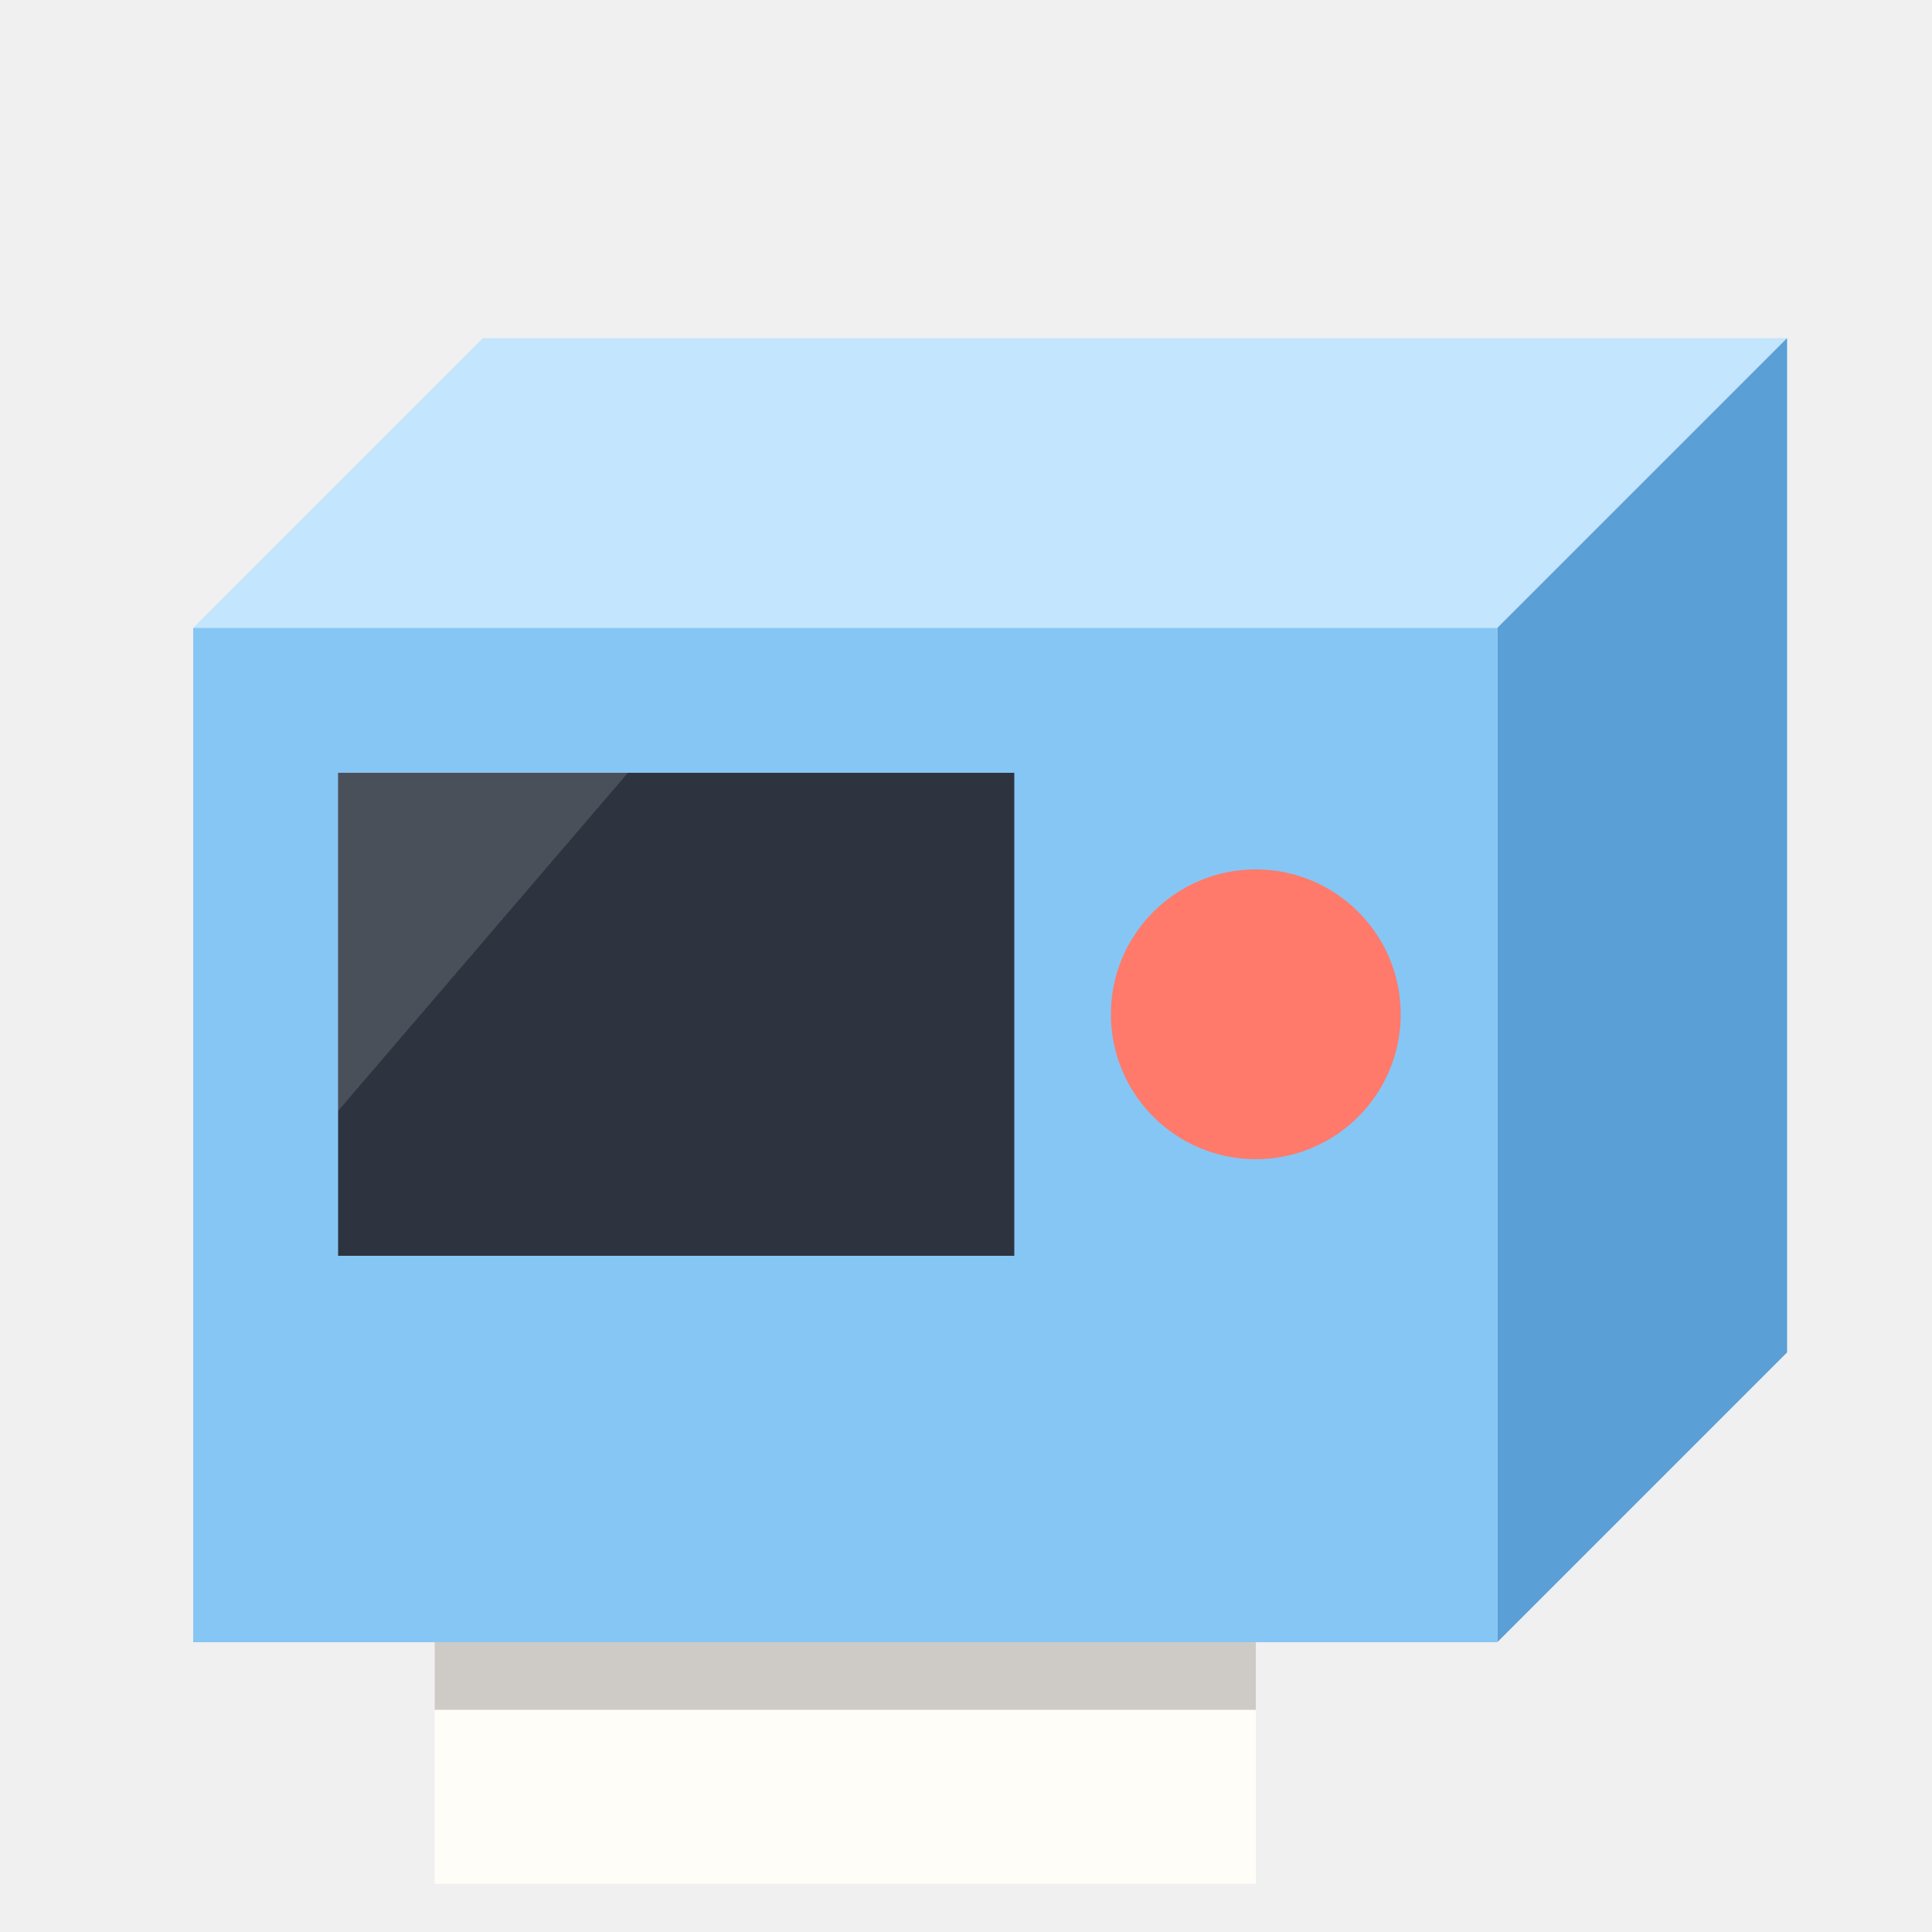
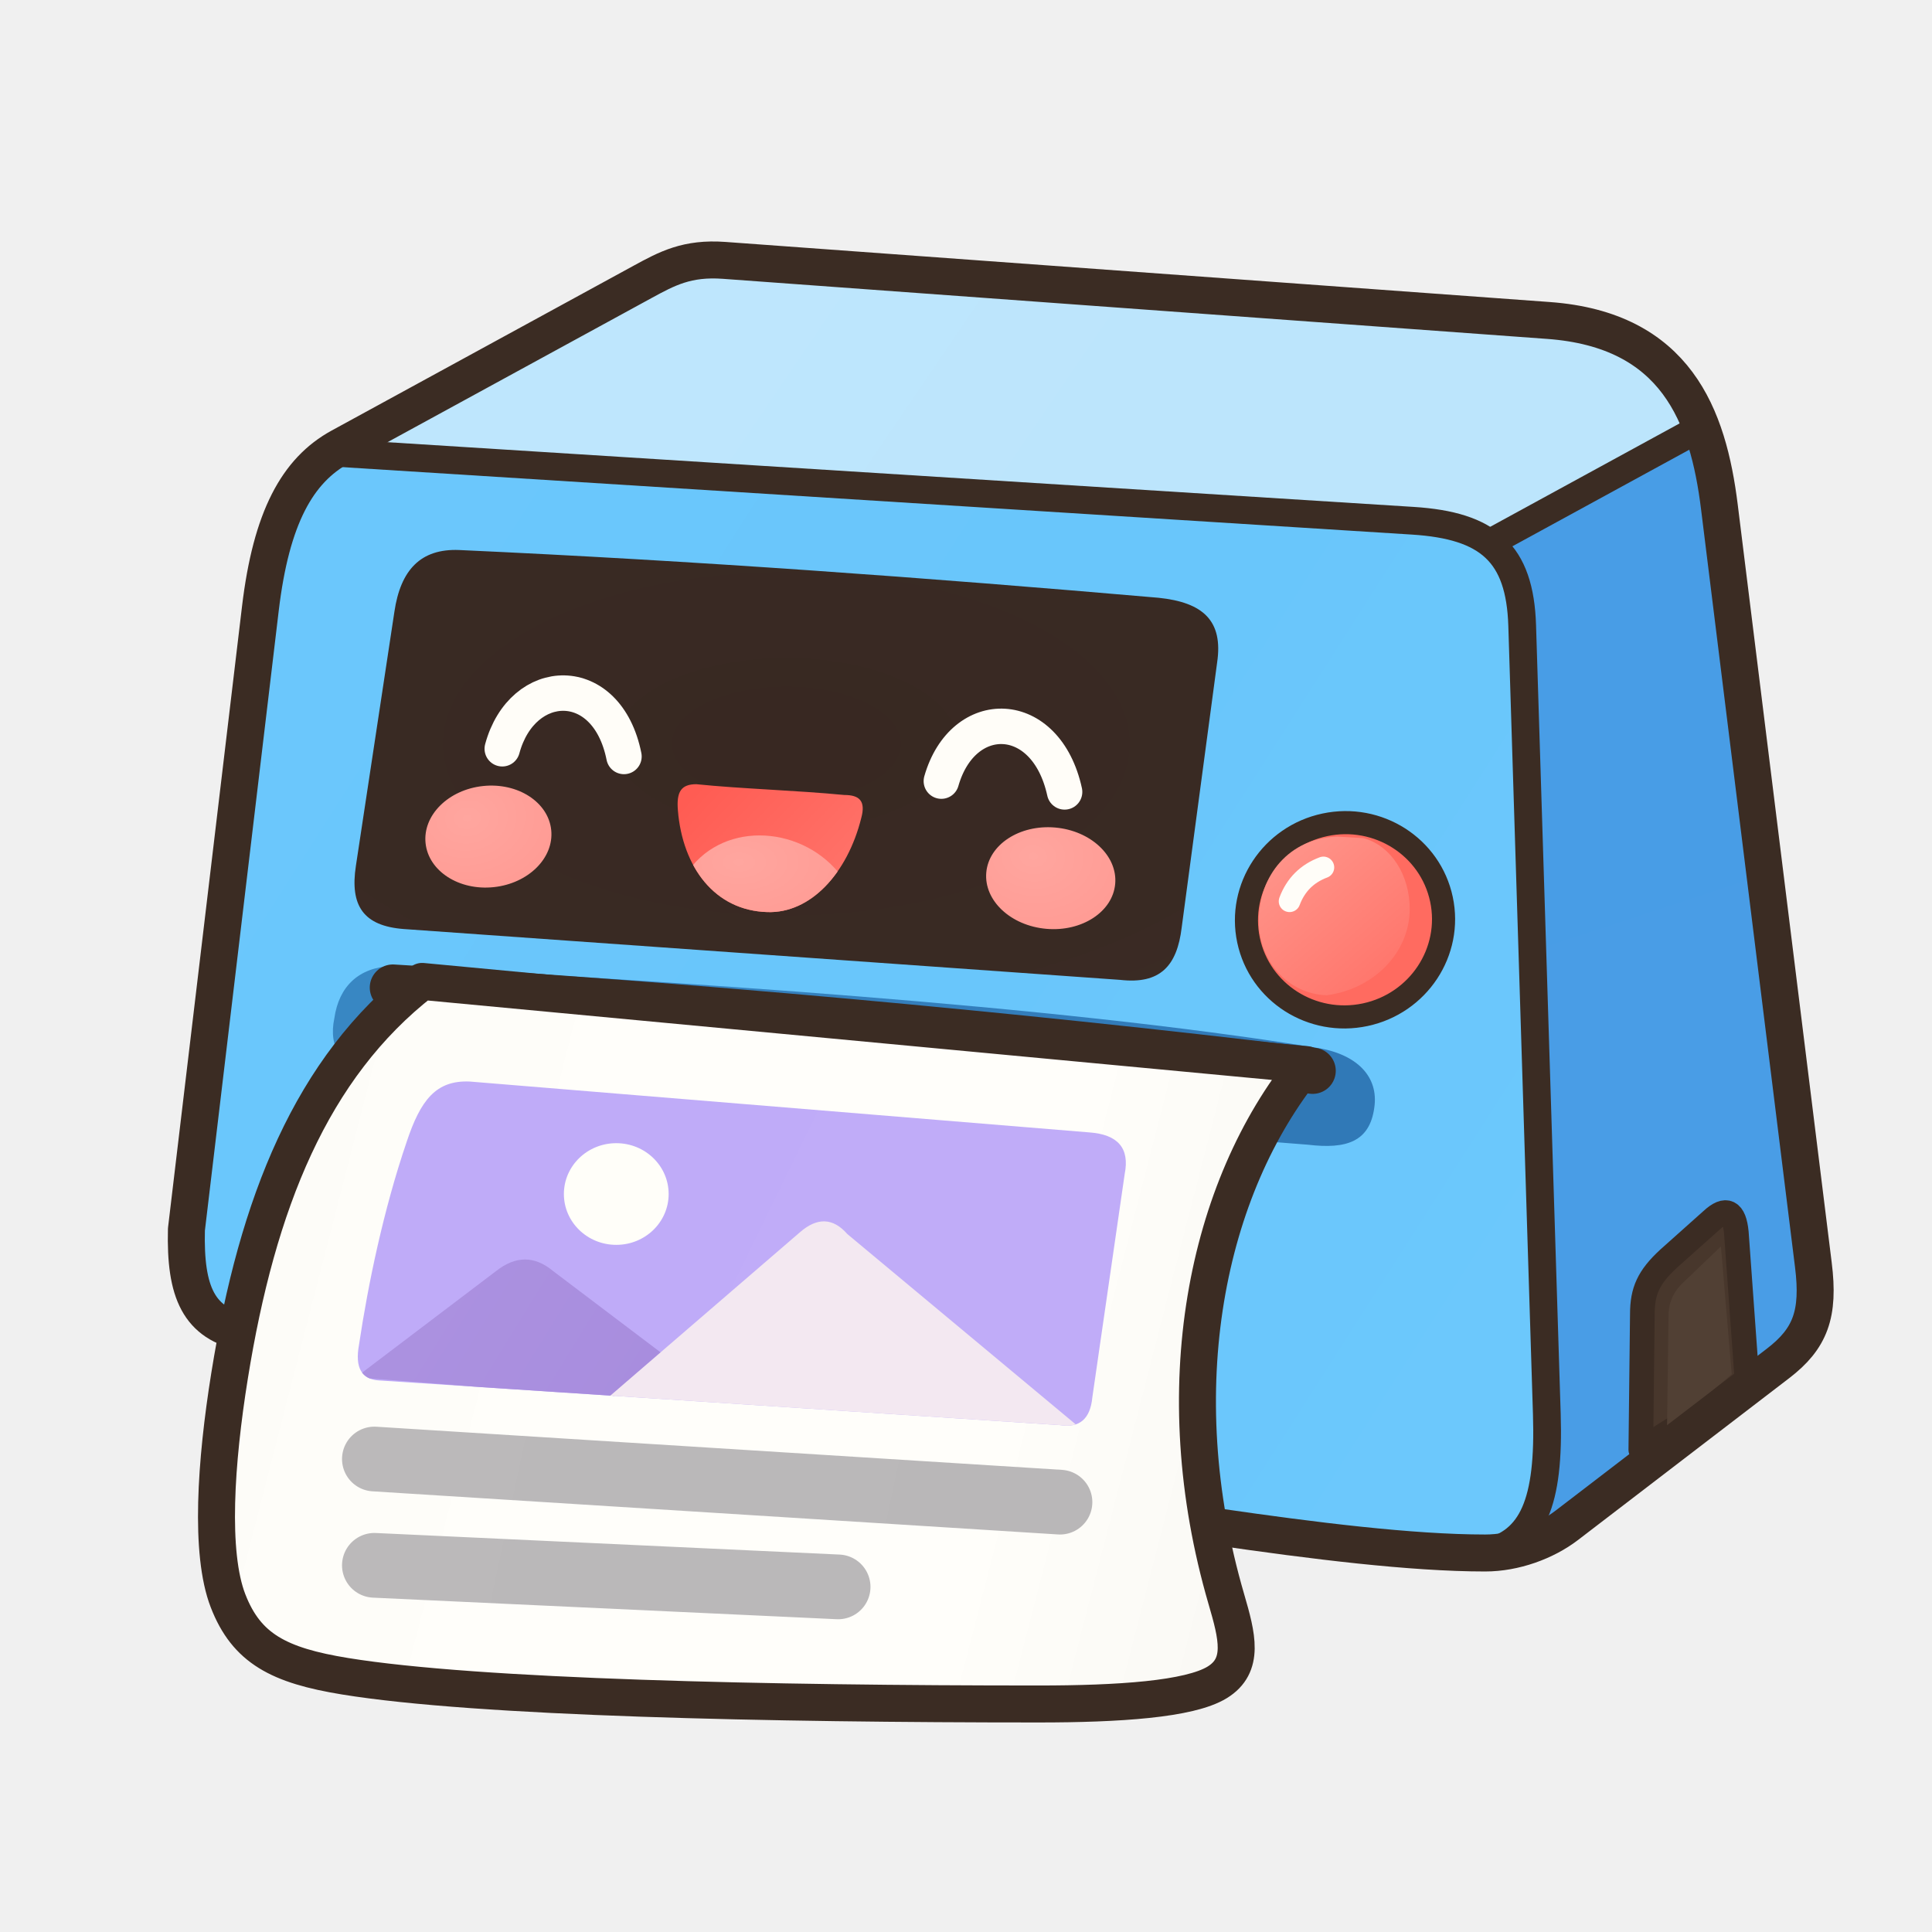
- <svg xmlns="http://www.w3.org/2000/svg" viewBox="0 0 40 40">
-   <path d="M4 13l6-6h27l-6 6Z" fill="#c3e5fd" />
-   <path d="M31 13l6-6v21l-6 6Z" fill="#5a9fd6" />
-   <path d="M4 13h27v21H4Z" fill="#86c6f4" />
-   <path d="M7 16h14v10H7Z" fill="#2d3440" />
-   <path d="M7 16h6l-6 7Z" fill="#fff" fill-opacity=".14" />
-   <circle cx="26" cy="21" r="3" fill="#ff7a6b" />
-   <path d="M9 34h17v5H9Z" fill="#fffdf8" />
-   <path d="M9 34h17v1.4H9Z" fill="#3d3530" fill-opacity=".25" />
+ <svg xmlns="http://www.w3.org/2000/svg" width="1254" height="1254" viewBox="0 0 40 40">
+   <defs>
+     <linearGradient id="printer-top" x1="470" y1="170" x2="720" y2="340" gradientUnits="userSpaceOnUse">
+       <stop stop-color="#bee6fd" />
+       <stop offset="1" stop-color="#bce5fc" />
+     </linearGradient>
+     <linearGradient id="printer-front" x1="170" y1="370" x2="1000" y2="900" gradientUnits="userSpaceOnUse">
+       <stop stop-color="#6bc7fc" />
+       <stop offset=".5" stop-color="#69c6fb" />
+       <stop offset="1" stop-color="#6cc8fc" />
+     </linearGradient>
+     <linearGradient id="printer-side" x1="995" y1="340" x2="1160" y2="840" gradientUnits="userSpaceOnUse">
+       <stop stop-color="#489de6" />
+       <stop offset="1" stop-color="#499de6" />
+     </linearGradient>
+     <radialGradient id="printer-screen" cx=".5" cy=".45" r=".8">
+       <stop stop-color="#382822" />
+       <stop offset="1" stop-color="#3a2b24" />
+     </radialGradient>
+     <linearGradient id="printer-slot" x1="250" y1="630" x2="850" y2="750" gradientUnits="userSpaceOnUse">
+       <stop stop-color="#3887c3" />
+       <stop offset="1" stop-color="#3079b7" />
+     </linearGradient>
+     <linearGradient id="printer-paper" x1="140" y1="850" x2="800" y2="1020" gradientUnits="userSpaceOnUse">
+       <stop stop-color="#fdfcf8" />
+       <stop offset=".35" stop-color="#fffefa" />
+       <stop offset=".75" stop-color="#fffefa" />
+       <stop offset="1" stop-color="#faf9f5" />
+     </linearGradient>
+     <linearGradient id="printer-photo" x1="270" y1="710" x2="700" y2="920" gradientUnits="userSpaceOnUse">
+       <stop stop-color="#bfabf8" />
+       <stop offset="1" stop-color="#c0acf8" />
+     </linearGradient>
+     <linearGradient id="printer-mountain" x1="290" y1="825" x2="420" y2="905" gradientUnits="userSpaceOnUse">
+       <stop stop-color="#ab91e0" />
+       <stop offset="1" stop-color="#a88dde" />
+     </linearGradient>
+     <linearGradient id="printer-lines" x1="220" y1="925" x2="690" y2="1025" gradientUnits="userSpaceOnUse">
+       <stop stop-color="#bbb9ba" />
+       <stop offset="1" stop-color="#b9b7b8" />
+     </linearGradient>
+     <linearGradient id="printer-coral" x1="455" y1="510" x2="540" y2="590" gradientUnits="userSpaceOnUse">
+       <stop stop-color="#ff5c53" />
+       <stop offset="1" stop-color="#ff746b" />
+     </linearGradient>
+     <radialGradient id="printer-cheek" cx=".35" cy=".3" r=".85">
+       <stop stop-color="#ffa69f" />
+       <stop offset="1" stop-color="#ff9a93" />
+     </radialGradient>
+     <linearGradient id="printer-button" x1="835" y1="552" x2="914" y2="643" gradientUnits="userSpaceOnUse">
+       <stop stop-color="#ff9389" />
+       <stop offset="1" stop-color="#ff7167" />
+     </linearGradient>
+     <path id="printer-body" d="M470 169L1005 208C1088 214.05 1108.68 270 1116 329L1177 821C1181 853 1175 868.9 1154 885L1017 990C1003 1000.73 983 1008 964 1008C916 1008 852 1000 790 991L159 865C129 859 120 839 121 798L169 395C176.03 336 193 305.29 221 290L417 183C433 174.27 446 167.25 470 169Z" />
+     <clipPath id="printer-body-clip">
+       <use href="#printer-body" />
+     </clipPath>
+     <clipPath id="printer-mouth-clip">
+       <path d="M452 509c29 3 65 4 96 7 10 0 14 4 11 15-9 36-33 62-61 61-34-1-55-29-58-66-1-12 2-17 12-17Z" />
+     </clipPath>
+     <clipPath id="printer-photo-clip">
+       <path d="M305 702 707 735q28 2 23 27l-21 145q-2 21-21 18l-442-29q-17-1-13-23c6-40 16-88 31-132 9-27 19-40 41-39Z" />
+     </clipPath>
+   </defs>
+   <g transform="scale(.03189793)" stroke-linecap="round" stroke-linejoin="round">
+     <g clip-path="url(#printer-body-clip)">
+       <use href="#printer-body" fill="url(#printer-front)" />
+       <path d="M917 338 1110 260H1254V1254H964V1008C995 1001 1005.78 975 1004 918L988 406C986.53 359 966 341.09 917 338Z" fill="url(#printer-side)" />
+       <path d="M0 0H1254V200L1140 257.874 966.712 352.475C955.335 343.782 939.05 339.39 917 338L0 280.17Z" fill="url(#printer-top)" />
+       <path d="M180 291.52L917 338C966 341.09 986.53 359 988 406L1004 918C1005.78 975 995 1001 964 1008" fill="none" stroke="#3b2c23" stroke-width="18" stroke-linecap="butt" />
+       <path d="M966.712 352.475L1140 257.874" fill="none" stroke="#3b2c23" stroke-width="18" stroke-linecap="butt" />
+       <path d="m1065 941 1-88c0-15 4-24 17-36l28-25q14-13 16 8l7 97Z" fill="#48372c" stroke="#3b2c23" stroke-width="16" />
+       <path d="m1082 928 1-74q0-13 10-22l24-23 7 83Z" fill="#514034" />
+     </g>
+     <use href="#printer-body" fill="none" stroke="#3b2c23" stroke-width="24" />
+     <path d="M254 627c181 10 428 25 600 53 27 4 41 19 38 39-3 22-18 27-43 24L241 695c-19-2-28-15-24-34 3-21 16-33 37-34Z" fill="url(#printer-slot)" />
+     <path d="M298 357c154 7 304 18 454 31 29 3 42 15 38 42l-23 172c-3 25-14 37-40 34l-465-33c-26-2-35-15-31-41l25-165c4-27 17-41 42-40Z" fill="url(#printer-screen)" />
+     <path d="M326 486c13-48 68-50 79 5m206 16c14-49 68-48 80 7" fill="none" stroke="#fffdf8" stroke-width="23" />
+     <ellipse cx="317" cy="543" rx="41" ry="33" transform="rotate(-6 317 543)" fill="url(#printer-cheek)" />
+     <ellipse cx="682" cy="570" rx="42" ry="33" transform="rotate(5 682 570)" fill="url(#printer-cheek)" />
+     <g clip-path="url(#printer-mouth-clip)">
+       <path d="M452 509c29 3 65 4 96 7 10 0 14 4 11 15-9 36-33 62-61 61-34-1-55-29-58-66-1-12 2-17 12-17Z" fill="url(#printer-coral)" />
+       <path d="M445 568c22-35 73-33 99-2l-20 34-53-1Z" fill="url(#printer-cheek)" />
+     </g>
+     <ellipse cx="873" cy="597" rx="64" ry="63" transform="rotate(-12 873 597)" fill="#ff6b60" stroke="#3b2c23" stroke-width="15" />
+     <path d="M868 543c-31 1-51 25-51 55 0 26 19 47 44 48 31-4 54-28 54-56 0-22-12-41-30-46Z" fill="url(#printer-button)" />
+     <path d="M837 585q6-16 22-22" fill="none" stroke="#fffdf8" stroke-width="14" />
+     <path d="M255 641c186 11 398 30 597 54" fill="none" stroke="#3b2c23" stroke-width="30" />
+     <path d="M274 637 848 691C783 771 756 901 796 1038C803 1062 808 1081 790 1092C772 1103 726 1106 674 1106C500 1106 310 1102 224 1088C181 1081 160 1070 148 1039C136 1008 140 949 149 893C167 781 202 693 274 637Z" fill="url(#printer-paper)" stroke="#3b2c23" stroke-width="24" />
+     <g clip-path="url(#printer-photo-clip)">
+       <path d="M305 702 707 735q28 2 23 27l-21 145q-2 21-21 18l-442-29q-17-1-13-23c6-40 16-88 31-132 9-27 19-40 41-39Z" fill="url(#printer-photo)" />
+       <path d="m231 894 91-69q19-15 37 0l78 59-40 23Z" fill="url(#printer-mountain)" />
+       <path d="m396 906 123-106q17-15 31 1l156 130Z" fill="#f3e8f1" />
+       <ellipse cx="400" cy="775" rx="34" ry="33" fill="#fffef9" />
+     </g>
+     <path d="m243 947 445 28m-445 41 301 14" fill="none" stroke="url(#printer-lines)" stroke-width="42" />
+   </g>
</svg>
